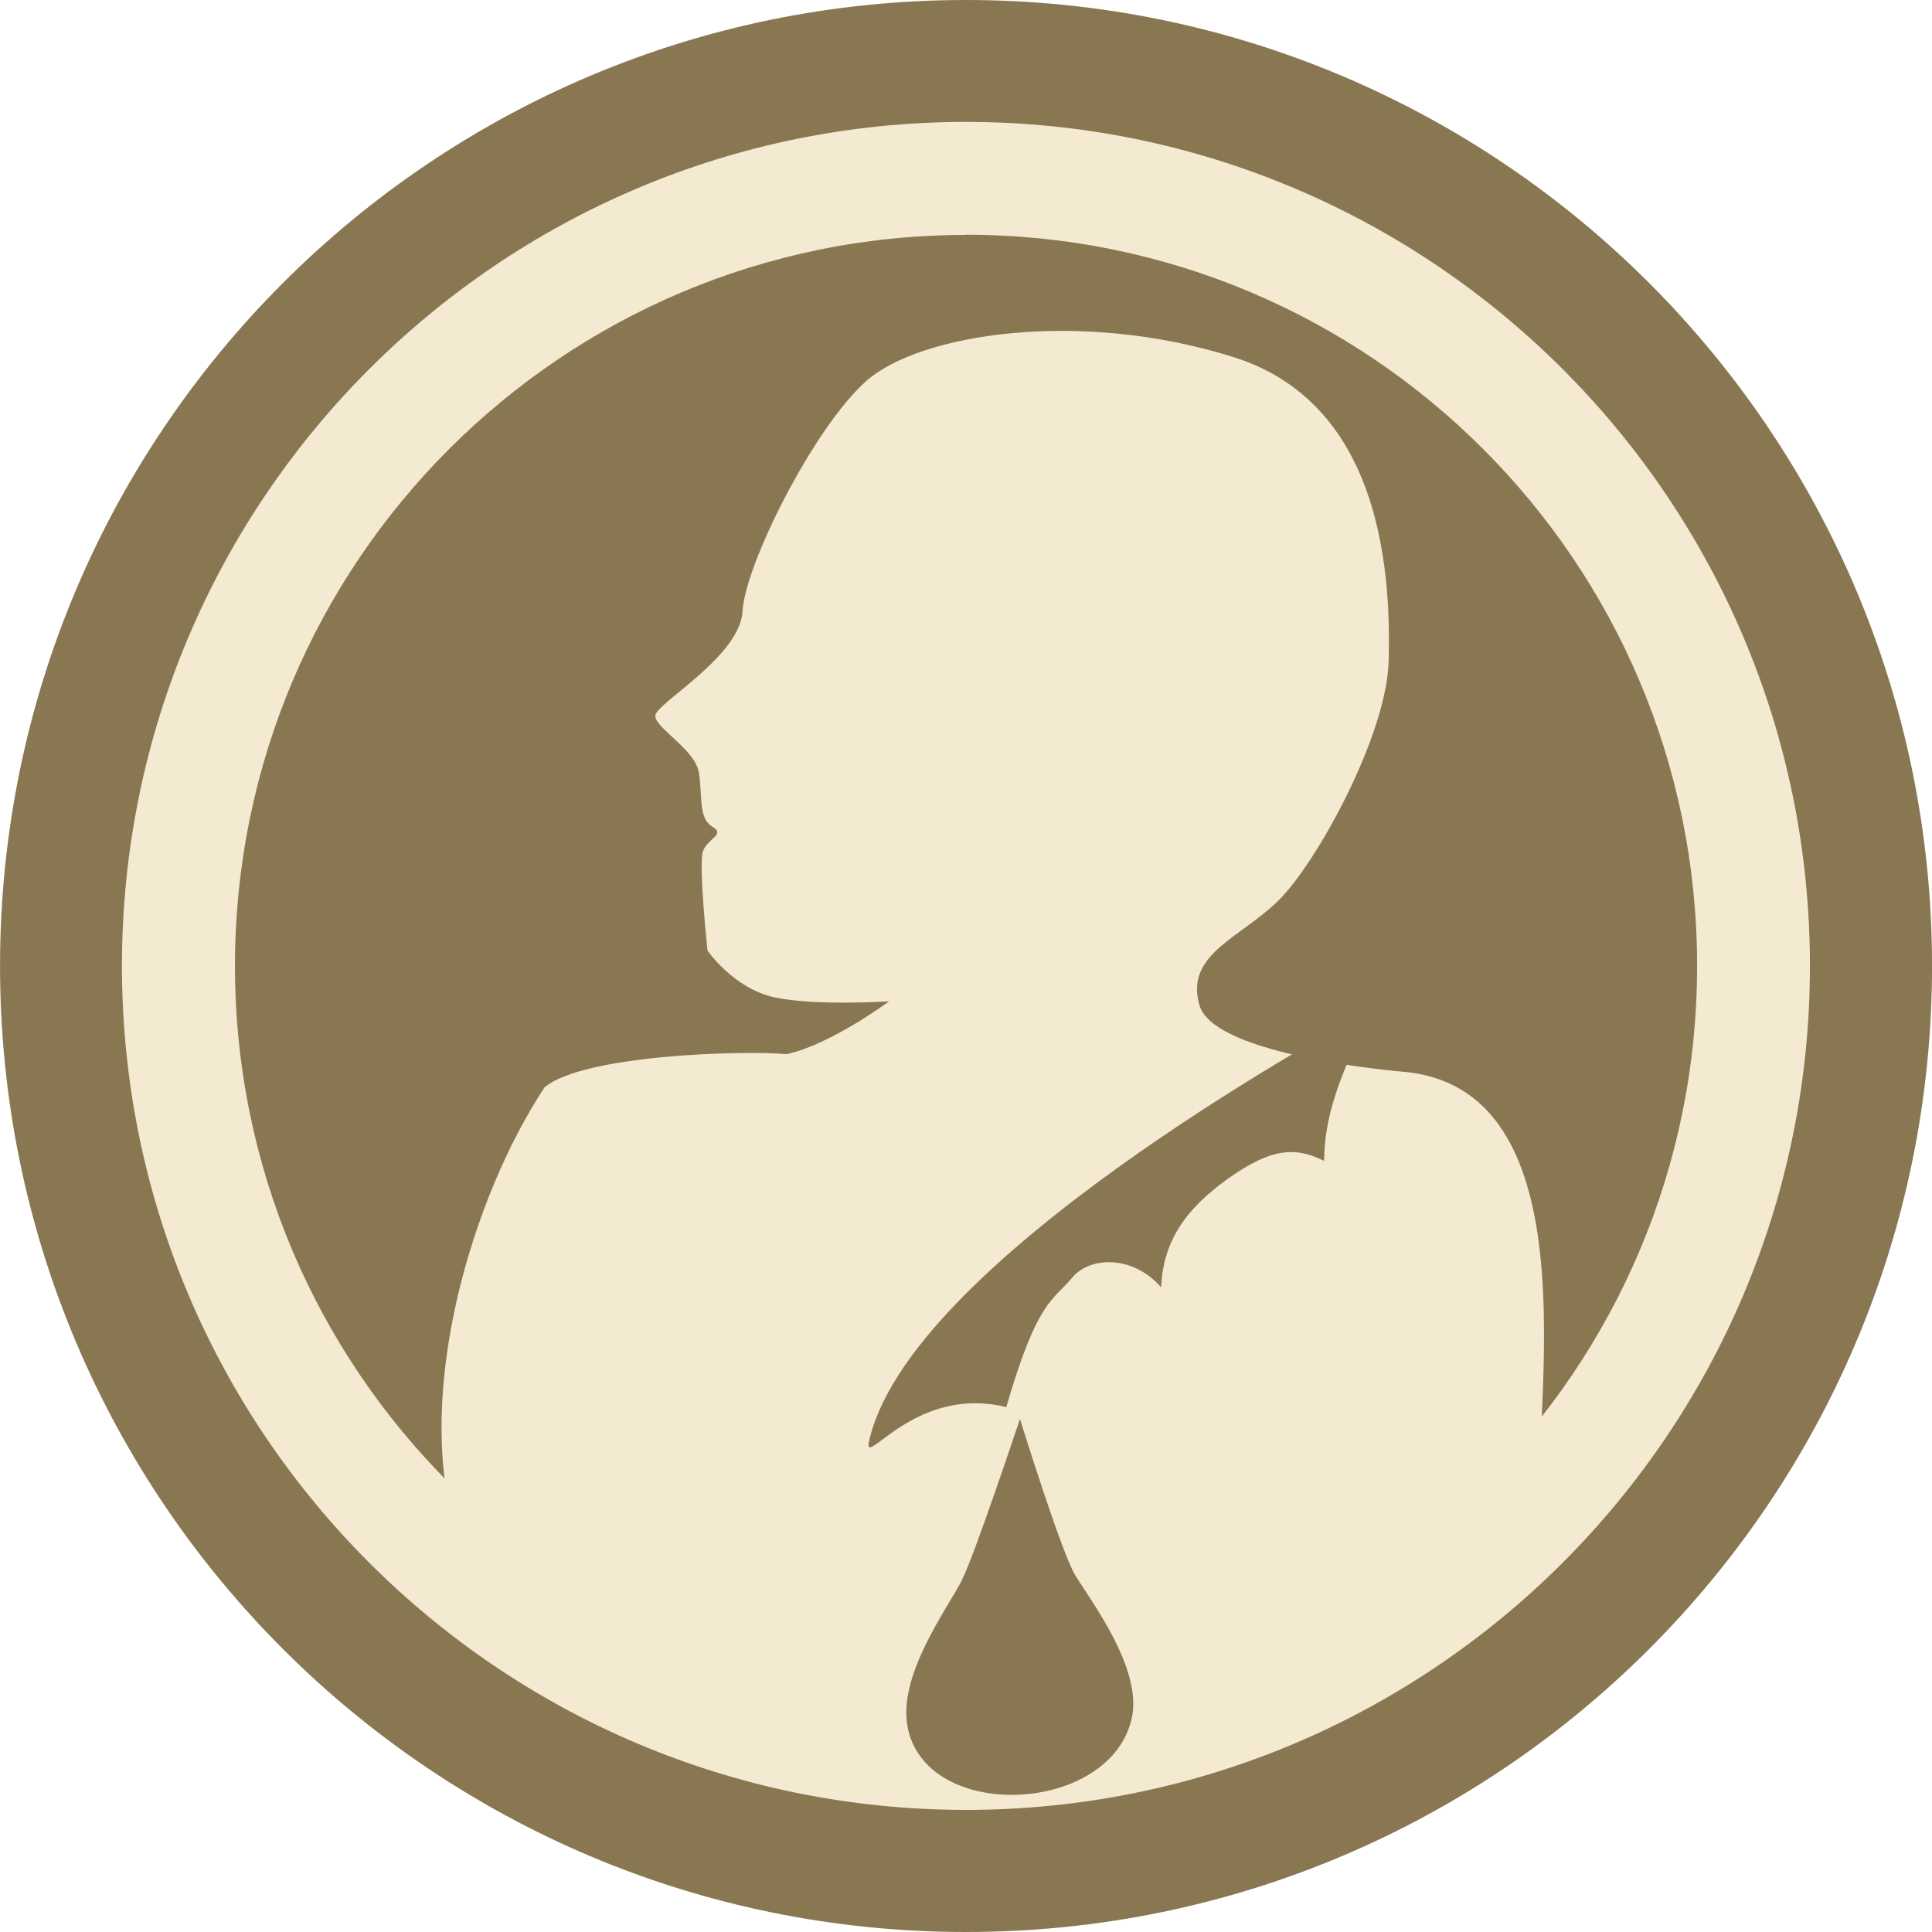
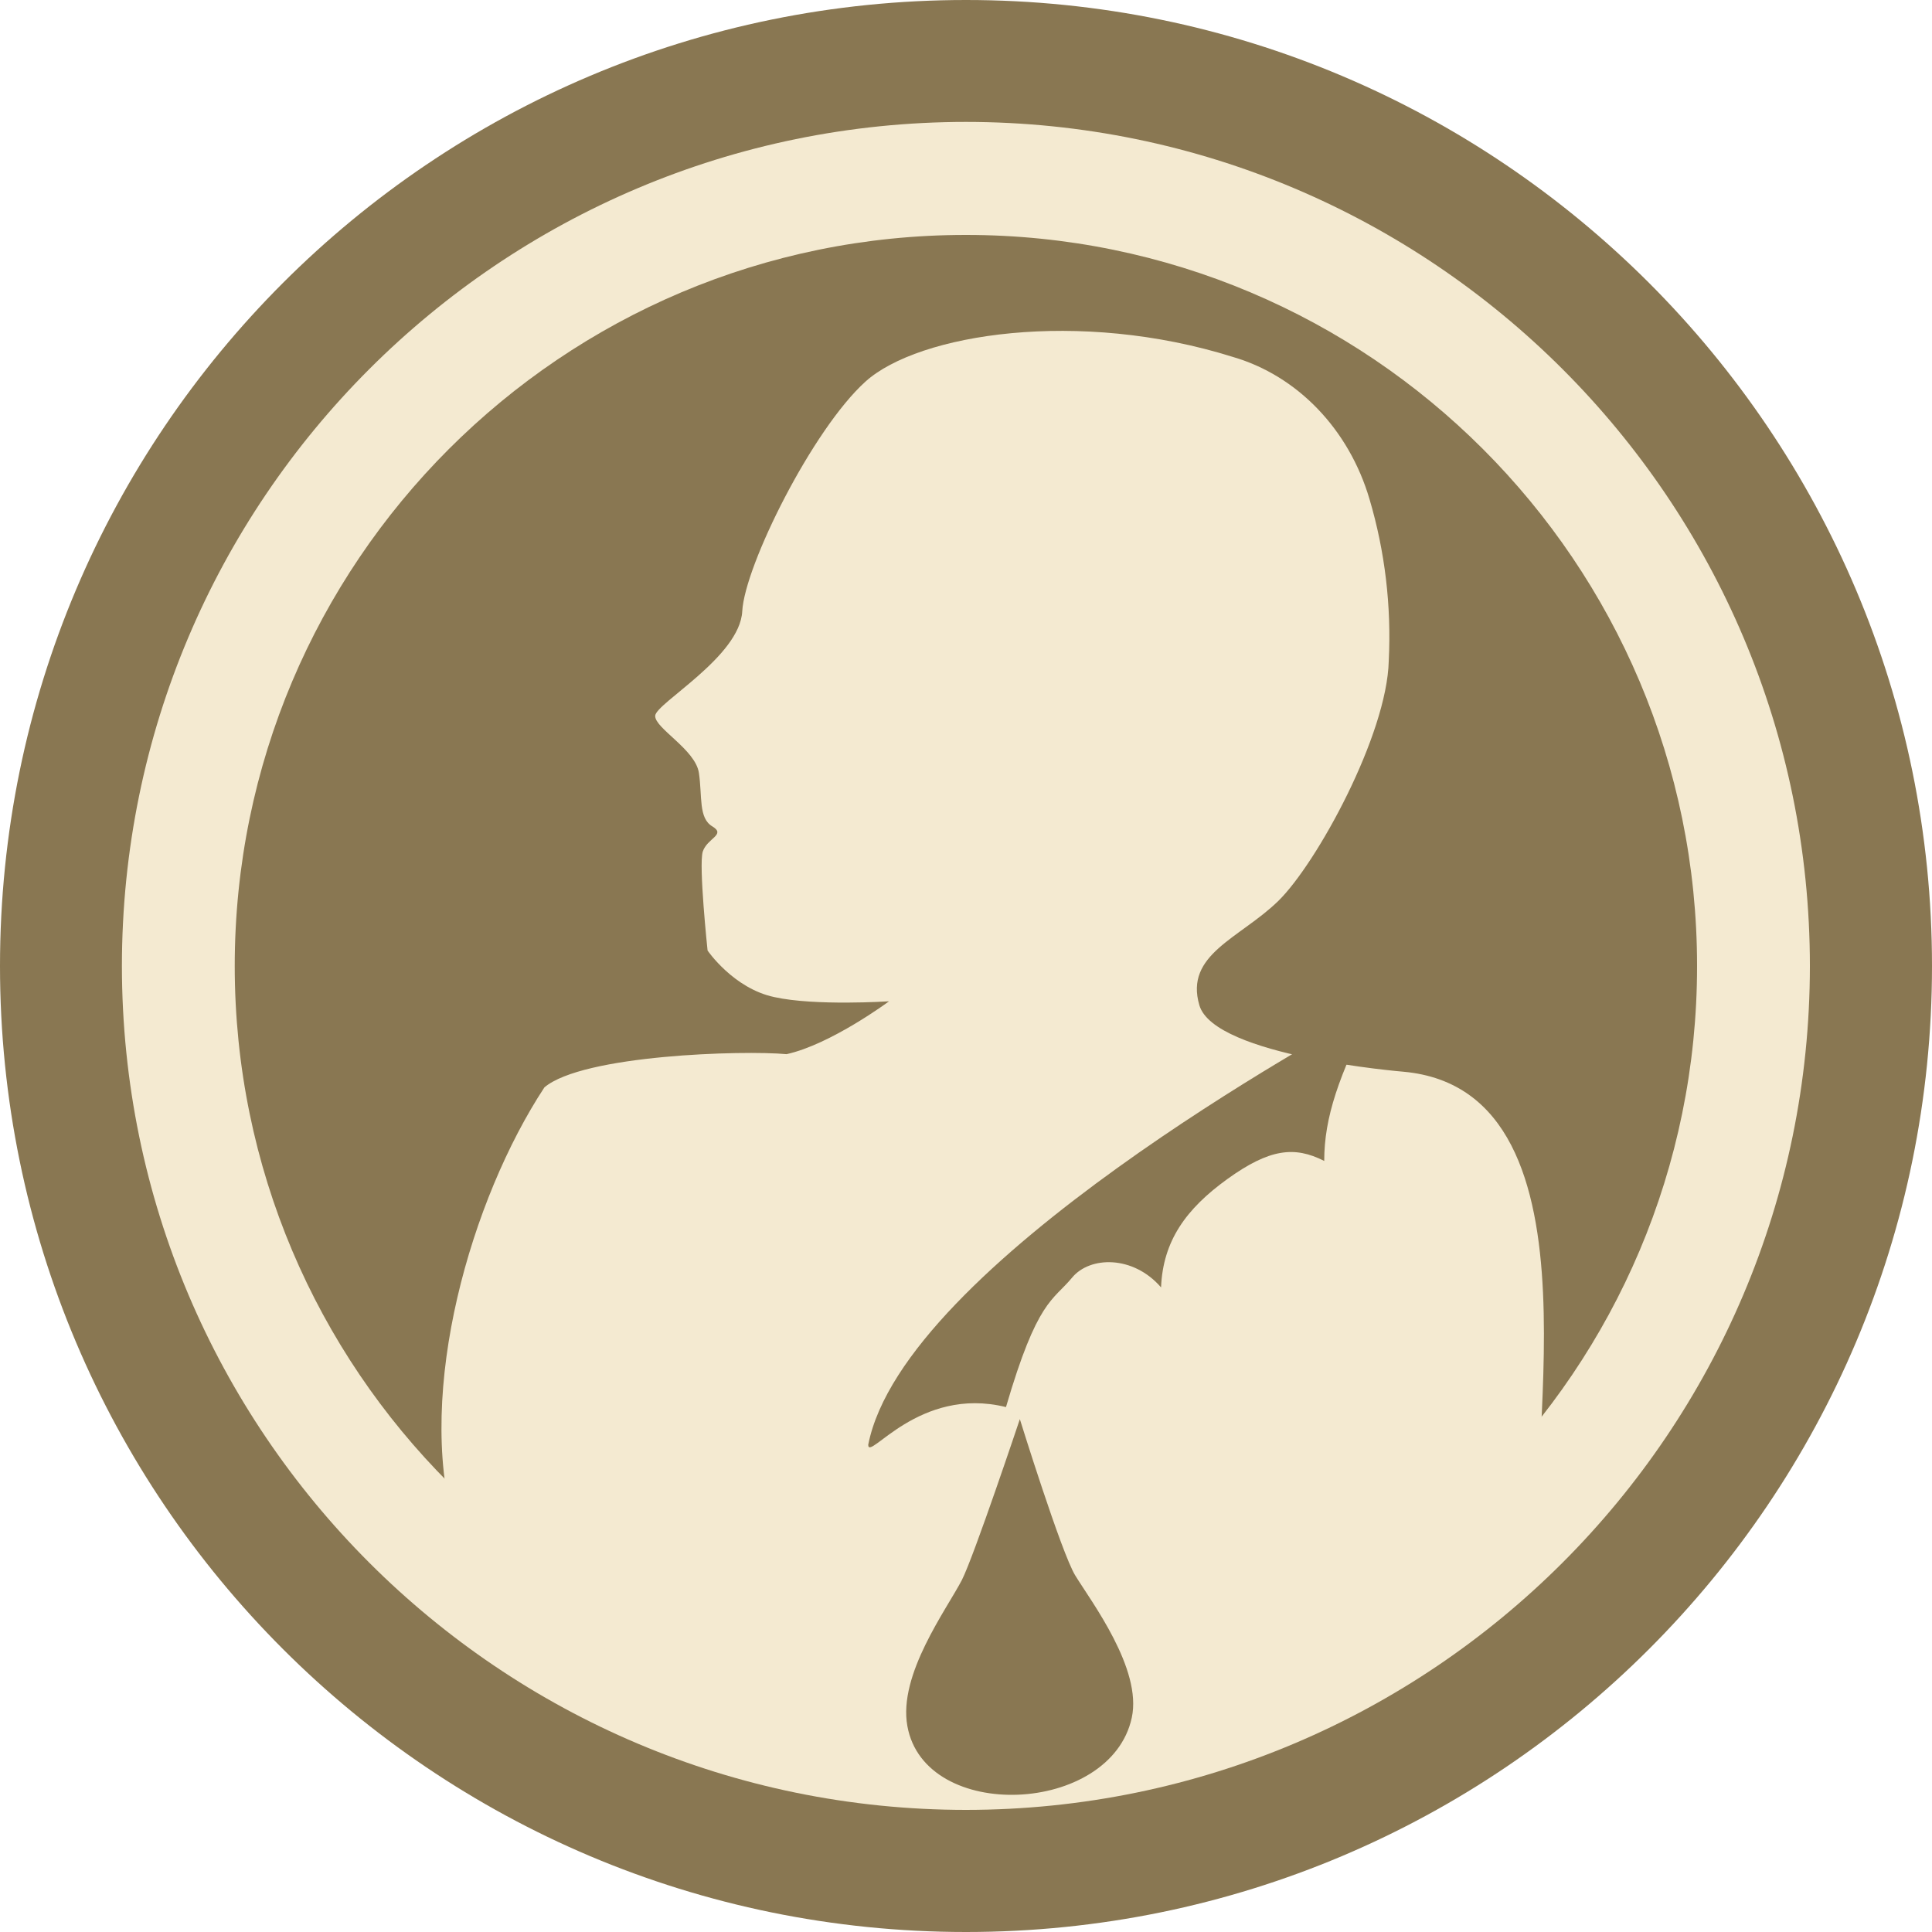
- <svg xmlns="http://www.w3.org/2000/svg" width="10mm" height="10mm" viewBox="0 0 10 10" version="1.1" id="svg1" xml:space="preserve">
-   <defs id="defs1" />
-   <g id="layer1" transform="translate(-50,-10)">
-     <g id="g59">
-       <g id="g2-0-1-7" transform="translate(30.02521,9.999999)">
-         <ellipse id="path4-39-8-9" cx="24.975" cy="5" rx="5" ry="5" style="fill:#897752;fill-opacity:1;stroke-width:0.29" />
-         <path id="path4-1-13-9-2" style="fill:#f4ead1;fill-opacity:1;stroke-width:0.254" d="M 24.975,0.631 A 4.369,4.369 0 0 0 20.606,5 4.369,4.369 0 0 0 24.975,9.368 4.369,4.369 0 0 0 29.343,5 4.369,4.369 0 0 0 24.975,0.631 Z m 0,0.584 A 3.784,3.784 0 0 1 28.759,5 3.784,3.784 0 0 1 24.975,8.784 3.784,3.784 0 0 1 21.191,5 3.784,3.784 0 0 1 24.975,1.216 Z" />
-       </g>
-       <g id="g2-4" transform="matrix(0.9971083,0,0,1.094479,30.08732,-3.313913)">
-         <path id="path2-6-1" style="fill:#f4ead1;fill-opacity:1;stroke:none;stroke-width:0.338;stroke-linecap:butt;stroke-linejoin:miter;stroke-dasharray:none;stroke-dashoffset:0;stroke-opacity:1" d="M 27.079,14.525 C 26.977,14.238 26.772,13.967 26.372,13.853 25.572,13.624 24.739,13.743 24.464,13.969 c -0.275,0.226 -0.627,0.87 -0.639,1.086 -0.013,0.216 -0.452,0.436 -0.453,0.495 -0.001,0.058 0.209,0.159 0.227,0.271 0.018,0.112 -0.003,0.214 0.069,0.253 0.072,0.039 -0.026,0.054 -0.049,0.118 -0.023,0.064 0.024,0.468 0.024,0.468 0,0 0.135,0.179 0.347,0.221 0.212,0.042 0.596,0.019 0.596,0.019 0,0 -0.302,0.204 -0.532,0.25 -0.226,-0.019 -1.057,0.003 -1.257,0.157 -0.382,0.528 -0.668,1.435 -0.47,2.072 1.544,1.563 4.241,1.144 5.66,0.092 -0.147,-0.287 0.374,-2.147 -0.732,-2.238 0,0 -0.981,-0.072 -1.058,-0.314 -0.077,-0.241 0.208,-0.316 0.408,-0.494 0.2,-0.178 0.565,-0.785 0.574,-1.136 0.005,-0.175 0.002,-0.478 -0.1,-0.765 z" />
-         <path style="fill:#897752;fill-opacity:1;stroke:none;stroke-width:0.034;stroke-linecap:butt;stroke-linejoin:miter;stroke-dasharray:none;stroke-opacity:1" d="m 24.964,19.637 c -0.079,0.14 -0.331,0.447 -0.283,0.691 0.091,0.459 1.056,0.419 1.165,-0.04 0.055,-0.231 -0.211,-0.551 -0.293,-0.672 -0.072,-0.106 -0.288,-0.741 -0.288,-0.741 0,0 -0.237,0.648 -0.301,0.761 z" id="path5" />
-         <path style="fill:#897752;fill-opacity:1;stroke:none;stroke-width:0.424px;stroke-linecap:butt;stroke-linejoin:miter;stroke-opacity:1" d="m 24.478,18.997 c 0.182,-0.851 2.393,-1.952 2.62,-2.065 -0.178,0.321 -0.253,0.517 -0.254,0.723 -0.155,-0.072 -0.284,-0.056 -0.501,0.085 -0.217,0.142 -0.335,0.293 -0.345,0.513 -0.145,-0.153 -0.37,-0.148 -0.462,-0.046 -0.1,0.11 -0.18,0.104 -0.342,0.612 -0.453,-0.102 -0.717,0.26 -0.715,0.178 z" id="path14" />
-       </g>
-     </g>
+ <svg xmlns="http://www.w3.org/2000/svg" xml:space="preserve" width="37.795" height="37.795" viewBox="0 0 10 10">
+   <g transform="translate(-19.975)">
+     <circle cx="24.975" cy="5" r="5" style="fill:#897752;fill-opacity:1;stroke-width:.29" />
+     <path d="M24.975.631a4.37 4.37 0 0 0-4.369 4.37 4.37 4.37 0 0 0 4.369 4.367A4.37 4.37 0 0 0 29.343 5 4.37 4.37 0 0 0 24.975.631m0 .585A3.784 3.784 0 0 1 28.759 5a3.784 3.784 0 0 1-3.784 3.784A3.784 3.784 0 0 1 21.19 5a3.784 3.784 0 0 1 3.784-3.784" style="fill:#f4ead1;fill-opacity:1;stroke-width:.254" />
  </g>
+   <path d="M27.08 14.525a1.02 1.02 0 0 0-.708-.672c-.8-.229-1.633-.11-1.908.116s-.627.87-.64 1.086c-.012.216-.45.436-.452.495s.209.159.227.27-.003.214.07.253c.072.04-.027.055-.05.119-.022.064.025.468.025.468s.134.179.346.22c.212.043.596.02.596.02s-.302.204-.532.25c-.226-.019-1.057.003-1.257.157-.381.528-.668 1.434-.47 2.072 1.544 1.563 4.24 1.144 5.66.092-.147-.288.374-2.147-.731-2.238 0 0-.981-.073-1.059-.314s.209-.316.409-.493c.2-.178.565-.786.574-1.136a2.1 2.1 0 0 0-.1-.765" style="fill:#f4ead1;fill-opacity:1;stroke:none;stroke-width:.338;stroke-linecap:butt;stroke-linejoin:miter;stroke-dasharray:none;stroke-dashoffset:0;stroke-opacity:1" transform="matrix(.9971 0 0 1.09448 -19.913 -13.314)" />
+   <path d="M24.964 19.637c-.08.14-.331.447-.283.69.09.46 1.056.42 1.165-.039.055-.231-.211-.55-.293-.672-.072-.106-.288-.74-.288-.74s-.238.648-.301.761" style="fill:#897752;fill-opacity:1;stroke:none;stroke-width:.034;stroke-linecap:butt;stroke-linejoin:miter;stroke-dasharray:none;stroke-opacity:1" transform="matrix(.9971 0 0 1.09448 -19.913 -13.314)" />
+   <path d="M24.478 18.997c.183-.851 2.393-1.952 2.62-2.065-.178.32-.253.517-.253.723-.155-.072-.285-.057-.502.085-.216.142-.335.293-.345.513-.145-.153-.37-.148-.462-.046-.1.11-.18.104-.343.612-.453-.102-.716.26-.715.178" style="fill:#897752;fill-opacity:1;stroke:none;stroke-width:.424px;stroke-linecap:butt;stroke-linejoin:miter;stroke-opacity:1" transform="matrix(.9971 0 0 1.09448 -19.913 -13.314)" />
</svg>
